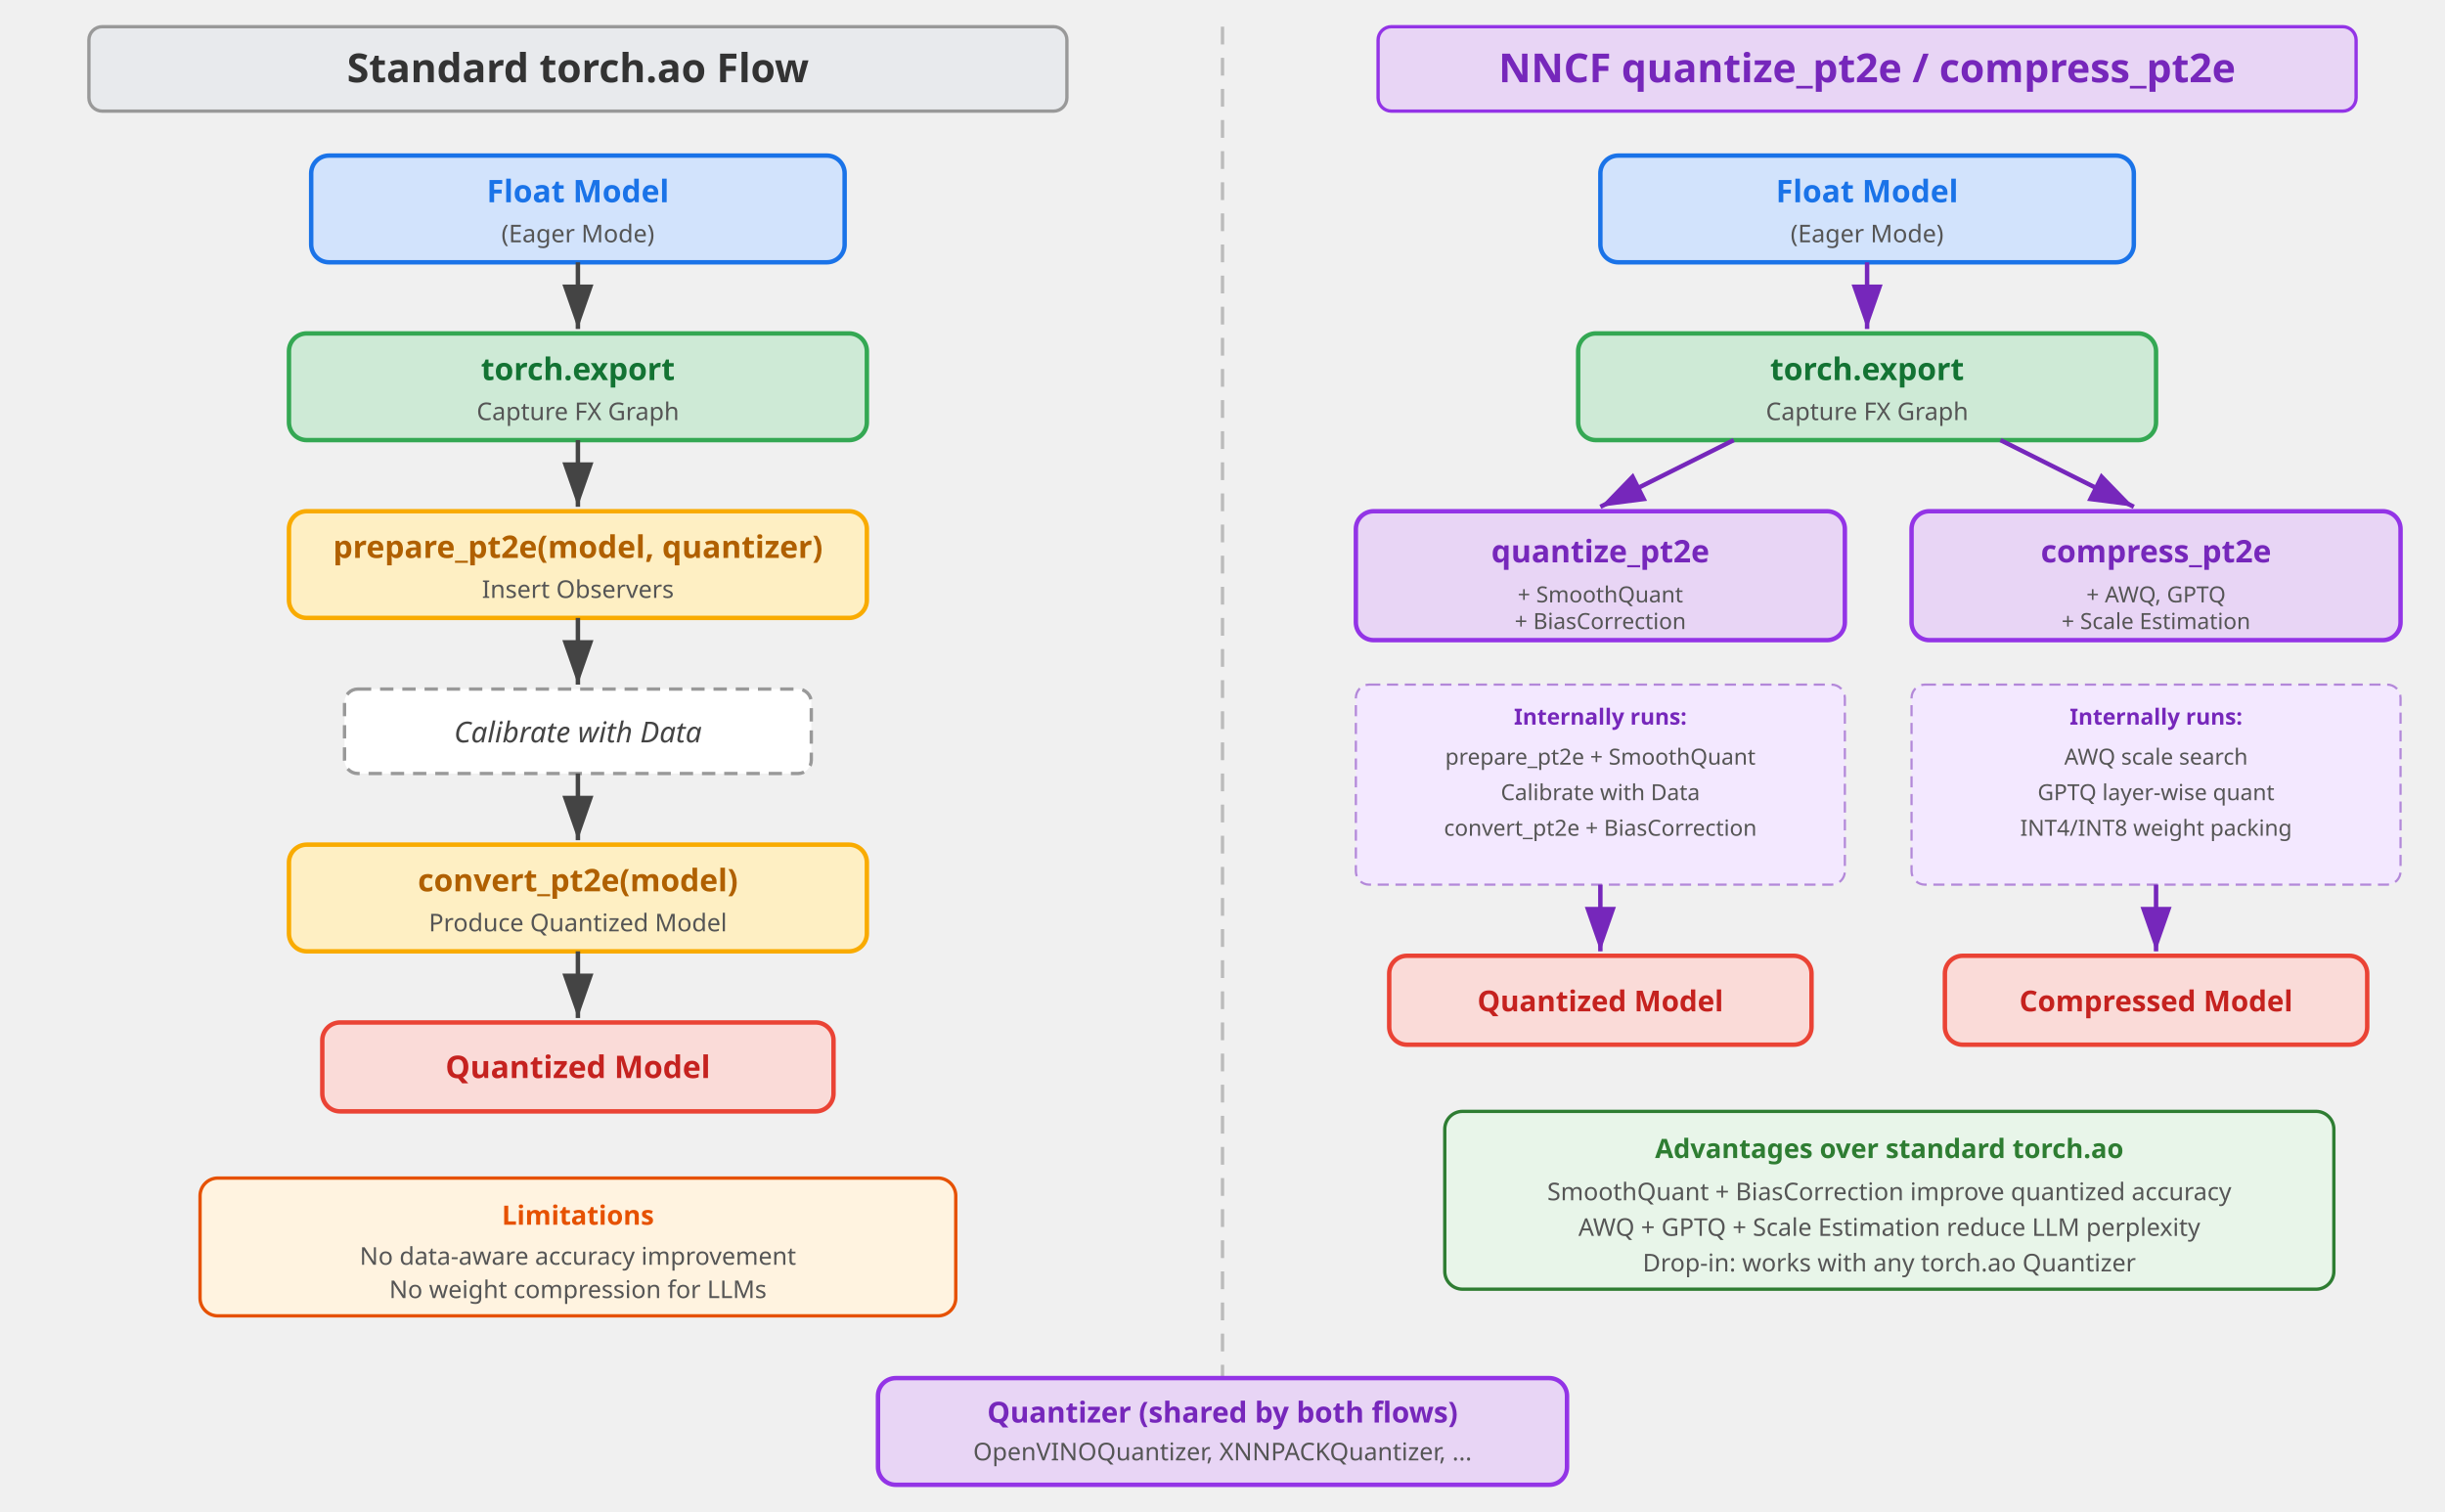
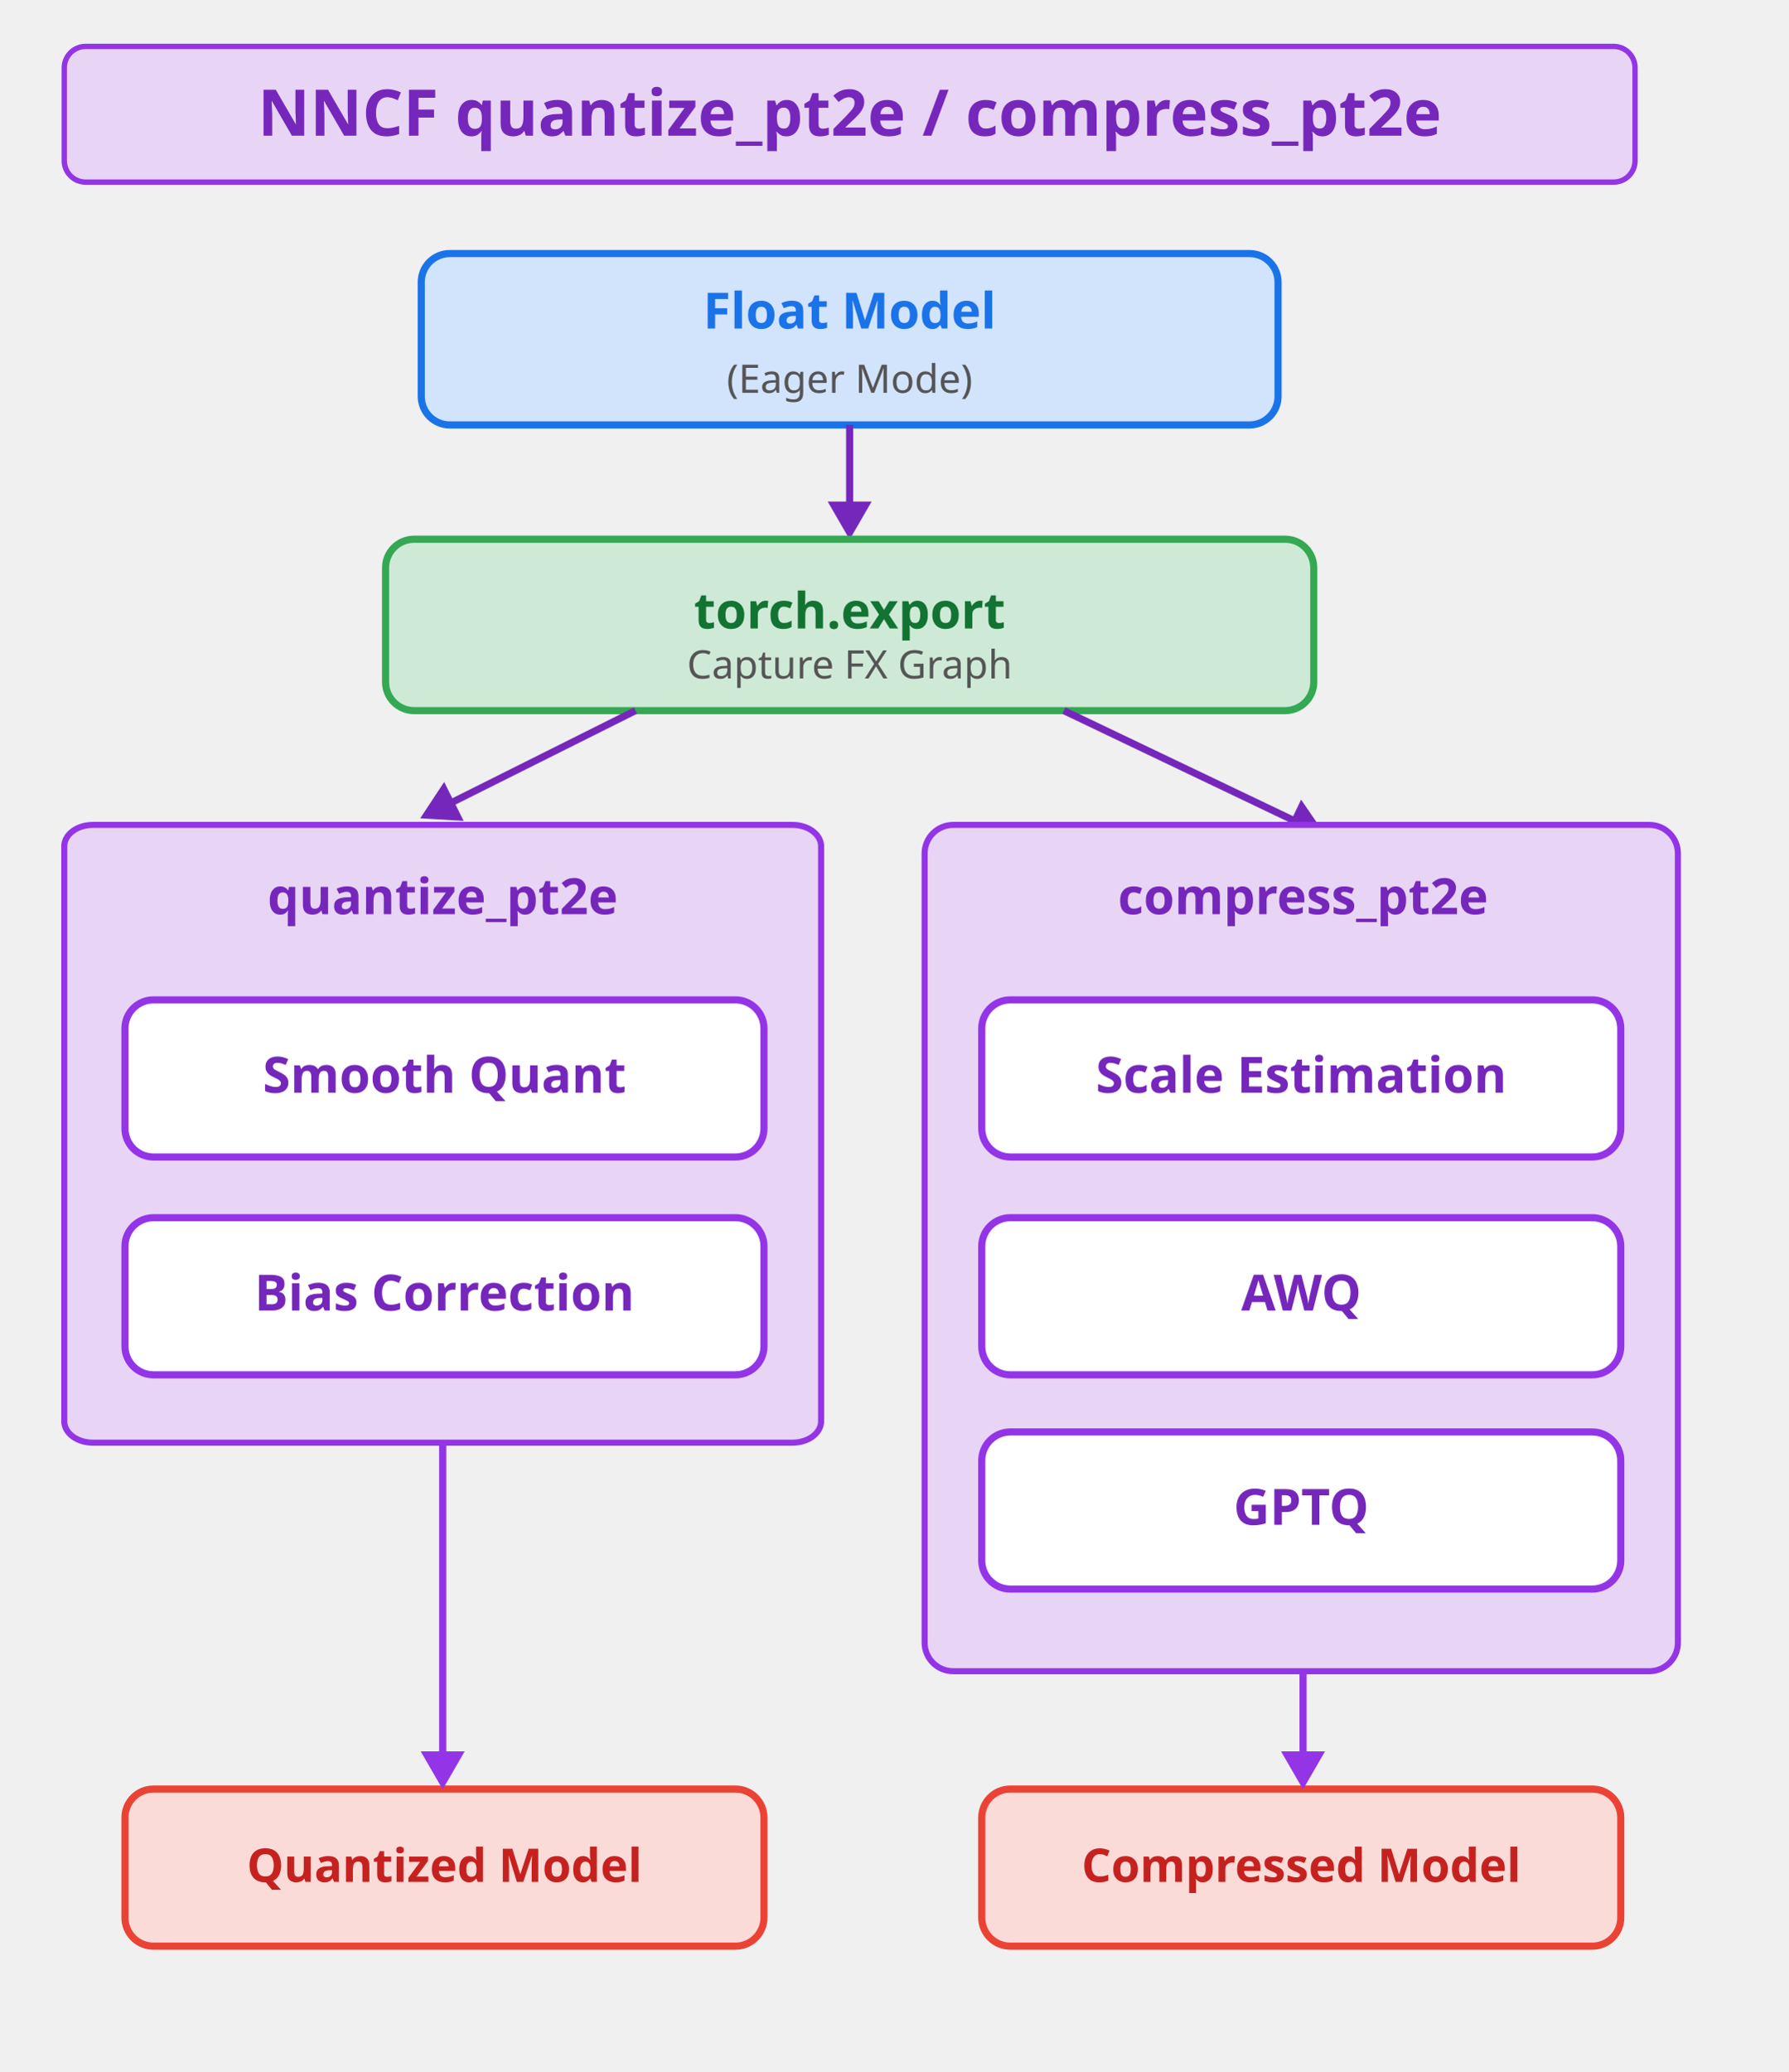
- <svg xmlns="http://www.w3.org/2000/svg" width="1100" height="680" viewBox="0 0 1100 680">
-   <defs>
-     <marker id="arrowhead" markerWidth="10" markerHeight="7" refX="10" refY="3.5" orient="auto" fill="#444444">
-       <polygon points="0 0, 10 3.5, 0 7" />
+ <svg xmlns="http://www.w3.org/2000/svg" width="501" height="580" viewBox="0 0 501 580" version="1.1" id="svg43">
+   <defs id="defs3">
+     <marker style="overflow:visible" id="Triangle" refX="0" refY="0" orient="auto-start-reverse" markerWidth="1" markerHeight="1" viewBox="0 0 1 1" preserveAspectRatio="xMidYMid">
+       <path transform="scale(0.5)" style="fill:context-stroke;fill-rule:evenodd;stroke:context-stroke;stroke-width:1pt" d="M 5.77,0 -2.88,5 V -5 Z" id="path135" />
+     </marker>
+     <rect x="87.026" y="267.679" width="79.223" height="11.403" id="rect52" />
+     <marker id="arrowhead" markerWidth="10" markerHeight="7" refX="10" refY="3.5" orient="auto" fill="#444444" viewBox="0 0 10 7" preserveAspectRatio="xMidYMid">
+       <polygon points="0,7 0,0 10,3.5 " id="polygon1" />
    </marker>
    <marker id="arrowhead-green" markerWidth="10" markerHeight="7" refX="10" refY="3.5" orient="auto" fill="#137333">
-       <polygon points="0 0, 10 3.5, 0 7" />
+       <polygon points="0,7 0,0 10,3.5 " id="polygon2" />
    </marker>
-     <marker id="arrowhead-purple" markerWidth="10" markerHeight="7" refX="10" refY="3.5" orient="auto" fill="#7627bb">
-       <polygon points="0 0, 10 3.5, 0 7" />
+     <marker id="arrowhead-purple" markerWidth="10" markerHeight="7" refX="10" refY="3.5" orient="auto" fill="#7627bb" viewBox="0 0 10 7" preserveAspectRatio="xMidYMid">
+       <polygon points="0,7 0,0 10,3.5 " id="polygon3" />
+     </marker>
+     <marker style="overflow:visible" id="Triangle-3" refX="0" refY="0" orient="auto-start-reverse" markerWidth="1" markerHeight="1" viewBox="0 0 1 1" preserveAspectRatio="xMidYMid">
+       <path transform="scale(0.5)" style="fill:context-stroke;fill-rule:evenodd;stroke:context-stroke;stroke-width:1pt" d="M 5.77,0 -2.88,5 V -5 Z" id="path135-3" />
    </marker>
  </defs>
-   <rect x="40" y="12" width="440" height="38" rx="6" ry="6" fill="#e8eaed" stroke="#999999" stroke-width="1.5" />
-   <text x="260" y="37" text-anchor="middle" font-family="sans-serif" font-size="18" font-weight="bold" fill="#333333">Standard torch.ao Flow</text>
-   <rect x="620" y="12" width="440" height="38" rx="6" ry="6" fill="#e8d5f5" stroke="#9334e6" stroke-width="1.5" />
-   <text x="840" y="37" text-anchor="middle" font-family="sans-serif" font-size="18" font-weight="bold" fill="#7627bb">NNCF quantize_pt2e / compress_pt2e</text>
-   <line x1="550" y1="12" x2="550" y2="670" stroke="#bbbbbb" stroke-width="1.5" stroke-dasharray="8,6" />
-   <rect x="140" y="70" width="240" height="48" rx="8" ry="8" fill="#d2e3fc" stroke="#1a73e8" stroke-width="2" />
-   <text x="260" y="91" text-anchor="middle" font-family="sans-serif" font-size="14" font-weight="bold" fill="#1a73e8">Float Model</text>
-   <text x="260" y="109" text-anchor="middle" font-family="sans-serif" font-size="11" fill="#555555">(Eager Mode)</text>
-   <line x1="260" y1="118" x2="260" y2="148" stroke="#444444" stroke-width="2" marker-end="url(#arrowhead)" />
-   <rect x="130" y="150" width="260" height="48" rx="8" ry="8" fill="#ceead6" stroke="#34a853" stroke-width="2" />
-   <text x="260" y="171" text-anchor="middle" font-family="sans-serif" font-size="14" font-weight="bold" fill="#137333">torch.export</text>
-   <text x="260" y="189" text-anchor="middle" font-family="sans-serif" font-size="11" fill="#555555">Capture FX Graph</text>
-   <line x1="260" y1="198" x2="260" y2="228" stroke="#444444" stroke-width="2" marker-end="url(#arrowhead)" />
-   <rect x="130" y="230" width="260" height="48" rx="8" ry="8" fill="#feefc3" stroke="#f9ab00" stroke-width="2" />
-   <text x="260" y="251" text-anchor="middle" font-family="sans-serif" font-size="14" font-weight="bold" fill="#b06000">prepare_pt2e(model, quantizer)</text>
-   <text x="260" y="269" text-anchor="middle" font-family="sans-serif" font-size="11" fill="#555555">Insert Observers</text>
-   <line x1="260" y1="278" x2="260" y2="308" stroke="#444444" stroke-width="2" marker-end="url(#arrowhead)" />
-   <rect x="155" y="310" width="210" height="38" rx="6" ry="6" fill="#ffffff" stroke="#999999" stroke-width="1.5" stroke-dasharray="6,4" />
-   <text x="260" y="334" text-anchor="middle" font-family="sans-serif" font-size="13" fill="#444444" font-style="italic">Calibrate with Data</text>
-   <line x1="260" y1="348" x2="260" y2="378" stroke="#444444" stroke-width="2" marker-end="url(#arrowhead)" />
-   <rect x="130" y="380" width="260" height="48" rx="8" ry="8" fill="#feefc3" stroke="#f9ab00" stroke-width="2" />
-   <text x="260" y="401" text-anchor="middle" font-family="sans-serif" font-size="14" font-weight="bold" fill="#b06000">convert_pt2e(model)</text>
-   <text x="260" y="419" text-anchor="middle" font-family="sans-serif" font-size="11" fill="#555555">Produce Quantized Model</text>
-   <line x1="260" y1="428" x2="260" y2="458" stroke="#444444" stroke-width="2" marker-end="url(#arrowhead)" />
-   <rect x="145" y="460" width="230" height="40" rx="8" ry="8" fill="#fadbd8" stroke="#ea4335" stroke-width="2" />
-   <text x="260" y="485" text-anchor="middle" font-family="sans-serif" font-size="14" font-weight="bold" fill="#c5221f">Quantized Model</text>
-   <rect x="90" y="530" width="340" height="62" rx="8" ry="8" fill="#fff3e0" stroke="#e65100" stroke-width="1.5" />
-   <text x="260" y="551" text-anchor="middle" font-family="sans-serif" font-size="12" font-weight="bold" fill="#e65100">Limitations</text>
-   <text x="260" y="569" text-anchor="middle" font-family="sans-serif" font-size="11" fill="#555555">No data-aware accuracy improvement</text>
-   <text x="260" y="584" text-anchor="middle" font-family="sans-serif" font-size="11" fill="#555555">No weight compression for LLMs</text>
-   <rect x="720" y="70" width="240" height="48" rx="8" ry="8" fill="#d2e3fc" stroke="#1a73e8" stroke-width="2" />
-   <text x="840" y="91" text-anchor="middle" font-family="sans-serif" font-size="14" font-weight="bold" fill="#1a73e8">Float Model</text>
-   <text x="840" y="109" text-anchor="middle" font-family="sans-serif" font-size="11" fill="#555555">(Eager Mode)</text>
-   <line x1="840" y1="118" x2="840" y2="148" stroke="#7627bb" stroke-width="2" marker-end="url(#arrowhead-purple)" />
-   <rect x="710" y="150" width="260" height="48" rx="8" ry="8" fill="#ceead6" stroke="#34a853" stroke-width="2" />
-   <text x="840" y="171" text-anchor="middle" font-family="sans-serif" font-size="14" font-weight="bold" fill="#137333">torch.export</text>
-   <text x="840" y="189" text-anchor="middle" font-family="sans-serif" font-size="11" fill="#555555">Capture FX Graph</text>
-   <line x1="780" y1="198" x2="720" y2="228" stroke="#7627bb" stroke-width="2" marker-end="url(#arrowhead-purple)" />
-   <line x1="900" y1="198" x2="960" y2="228" stroke="#7627bb" stroke-width="2" marker-end="url(#arrowhead-purple)" />
-   <rect x="610" y="230" width="220" height="58" rx="8" ry="8" fill="#e8d5f5" stroke="#9334e6" stroke-width="2" />
-   <text x="720" y="253" text-anchor="middle" font-family="sans-serif" font-size="14" font-weight="bold" fill="#7627bb">quantize_pt2e</text>
-   <text x="720" y="271" text-anchor="middle" font-family="sans-serif" font-size="10" fill="#555555">+ SmoothQuant</text>
-   <text x="720" y="283" text-anchor="middle" font-family="sans-serif" font-size="10" fill="#555555">+ BiasCorrection</text>
-   <rect x="610" y="308" width="220" height="90" rx="6" ry="6" fill="#f3e8ff" stroke="#b388d9" stroke-width="1" stroke-dasharray="5,3" />
-   <text x="720" y="326" text-anchor="middle" font-family="sans-serif" font-size="10" fill="#7627bb" font-weight="bold">Internally runs:</text>
-   <text x="720" y="344" text-anchor="middle" font-family="sans-serif" font-size="10" fill="#555555">prepare_pt2e + SmoothQuant</text>
-   <text x="720" y="360" text-anchor="middle" font-family="sans-serif" font-size="10" fill="#555555">Calibrate with Data</text>
-   <text x="720" y="376" text-anchor="middle" font-family="sans-serif" font-size="10" fill="#555555">convert_pt2e + BiasCorrection</text>
-   <line x1="720" y1="398" x2="720" y2="428" stroke="#7627bb" stroke-width="2" marker-end="url(#arrowhead-purple)" />
-   <rect x="625" y="430" width="190" height="40" rx="8" ry="8" fill="#fadbd8" stroke="#ea4335" stroke-width="2" />
-   <text x="720" y="455" text-anchor="middle" font-family="sans-serif" font-size="13" font-weight="bold" fill="#c5221f">Quantized Model</text>
-   <rect x="860" y="230" width="220" height="58" rx="8" ry="8" fill="#e8d5f5" stroke="#9334e6" stroke-width="2" />
-   <text x="970" y="253" text-anchor="middle" font-family="sans-serif" font-size="14" font-weight="bold" fill="#7627bb">compress_pt2e</text>
-   <text x="970" y="271" text-anchor="middle" font-family="sans-serif" font-size="10" fill="#555555">+ AWQ, GPTQ</text>
-   <text x="970" y="283" text-anchor="middle" font-family="sans-serif" font-size="10" fill="#555555">+ Scale Estimation</text>
-   <rect x="860" y="308" width="220" height="90" rx="6" ry="6" fill="#f3e8ff" stroke="#b388d9" stroke-width="1" stroke-dasharray="5,3" />
-   <text x="970" y="326" text-anchor="middle" font-family="sans-serif" font-size="10" fill="#7627bb" font-weight="bold">Internally runs:</text>
-   <text x="970" y="344" text-anchor="middle" font-family="sans-serif" font-size="10" fill="#555555">AWQ scale search</text>
-   <text x="970" y="360" text-anchor="middle" font-family="sans-serif" font-size="10" fill="#555555">GPTQ layer-wise quant</text>
-   <text x="970" y="376" text-anchor="middle" font-family="sans-serif" font-size="10" fill="#555555">INT4/INT8 weight packing</text>
-   <line x1="970" y1="398" x2="970" y2="428" stroke="#7627bb" stroke-width="2" marker-end="url(#arrowhead-purple)" />
-   <rect x="875" y="430" width="190" height="40" rx="8" ry="8" fill="#fadbd8" stroke="#ea4335" stroke-width="2" />
-   <text x="970" y="455" text-anchor="middle" font-family="sans-serif" font-size="13" font-weight="bold" fill="#c5221f">Compressed Model</text>
-   <rect x="650" y="500" width="400" height="80" rx="8" ry="8" fill="#e8f5e9" stroke="#2e7d32" stroke-width="1.5" />
-   <text x="850" y="521" text-anchor="middle" font-family="sans-serif" font-size="12" font-weight="bold" fill="#2e7d32">Advantages over standard torch.ao</text>
-   <text x="850" y="540" text-anchor="middle" font-family="sans-serif" font-size="11" fill="#555555">SmoothQuant + BiasCorrection improve quantized accuracy</text>
-   <text x="850" y="556" text-anchor="middle" font-family="sans-serif" font-size="11" fill="#555555">AWQ + GPTQ + Scale Estimation reduce LLM perplexity</text>
-   <text x="850" y="572" text-anchor="middle" font-family="sans-serif" font-size="11" fill="#555555">Drop-in: works with any torch.ao Quantizer</text>
-   <rect x="395" y="620" width="310" height="48" rx="8" ry="8" fill="#e8d5f5" stroke="#9334e6" stroke-width="2" />
-   <text x="550" y="640" text-anchor="middle" font-family="sans-serif" font-size="13" font-weight="bold" fill="#7627bb">Quantizer (shared by both flows)</text>
-   <text x="550" y="657" text-anchor="middle" font-family="sans-serif" font-size="11" fill="#555555">OpenVINOQuantizer, XNNPACKQuantizer, ...</text>
+   <rect x="18" y="231" width="212" height="173" rx="8" ry="6" fill="#e8d5f5" stroke="#9334e6" stroke-width="1.7" id="rect29-1" style="stroke:#9334e6;stroke-width:1.7;stroke-dasharray:none;stroke-opacity:1" />
+   <rect style="fill:#ffffff;stroke:#9334e6;stroke-width:2;stroke-dasharray:none;stroke-opacity:1" id="rect47-9" width="179" height="44" x="35" y="280" rx="8" ry="8" />
+   <text x="124.5" y="306" text-anchor="middle" font-family="sans-serif" font-size="14px" font-weight="bold" fill="#7627bb" id="text30-5-2" style="font-style:normal;font-variant:normal;font-weight:bold;font-stretch:normal;font-size:14px;font-family:sans-serif;-inkscape-font-specification:'sans-serif, Bold';font-variant-ligatures:normal;font-variant-caps:normal;font-variant-numeric:normal;font-variant-east-asian:normal;text-anchor:middle;fill:#7627bb">
+     <tspan id="tspan60" x="124.5" y="306">Smooth Quant</tspan>
+   </text>
+   <rect style="fill:#ffffff;stroke:#9334e6;stroke-width:2;stroke-dasharray:none;stroke-opacity:1" id="rect47-9-5" width="179" height="44" x="35" y="341" rx="8" ry="8" />
+   <text x="124.5" y="367" text-anchor="middle" font-family="sans-serif" font-size="14px" font-weight="bold" fill="#7627bb" id="text30-5-2-4" style="font-style:normal;font-variant:normal;font-weight:bold;font-stretch:normal;font-size:14px;font-family:sans-serif;-inkscape-font-specification:'sans-serif, Bold';font-variant-ligatures:normal;font-variant-caps:normal;font-variant-numeric:normal;font-variant-east-asian:normal;text-anchor:middle;fill:#7627bb">
+     <tspan id="tspan61" x="124.5" y="367">Bias Correction</tspan>
+   </text>
+   <rect x="18" y="13" width="440" height="38" rx="6" ry="6" fill="#e8d5f5" stroke="#9334e6" stroke-width="1.5" id="rect4" />
+   <text x="238" y="38" text-anchor="middle" font-family="sans-serif" font-size="18px" font-weight="bold" fill="#7627bb" id="text4">NNCF quantize_pt2e / compress_pt2e</text>
+   <rect x="118" y="71" width="240" height="48" rx="8" ry="8" fill="#d2e3fc" stroke="#1a73e8" stroke-width="2" id="rect17" />
+   <text x="238" y="92" text-anchor="middle" font-family="sans-serif" font-size="14px" font-weight="bold" fill="#1a73e8" id="text18">Float Model</text>
+   <text x="238" y="110" text-anchor="middle" font-family="sans-serif" font-size="11px" fill="#555555" id="text19">(Eager Mode)</text>
+   <line x1="238" y1="119" x2="238" y2="144" stroke="#7627bb" stroke-width="1.828" marker-end="url(#arrowhead-purple)" id="line19" style="stroke-width:2;stroke-dasharray:none;marker-end:url(#Triangle)" />
+   <rect x="108" y="151" width="260" height="48" rx="8" ry="8" fill="#ceead6" stroke="#34a853" stroke-width="2" id="rect19" />
+   <text x="238" y="176" text-anchor="middle" font-family="sans-serif" font-size="14px" font-weight="bold" fill="#137333" id="text20">torch.export</text>
+   <text x="238" y="190" text-anchor="middle" font-family="sans-serif" font-size="11px" fill="#555555" id="text21">Capture FX Graph</text>
+   <line x1="178" y1="199" x2="124" y2="226" stroke="#7627bb" stroke-width="1.872" marker-end="url(#arrowhead-purple)" id="line21" style="stroke-width:1.982;stroke-dasharray:none;marker-end:url(#Triangle)" />
+   <line x1="298" y1="199" x2="365" y2="231" stroke="#7627bb" stroke-width="1.983" marker-end="url(#arrowhead-purple)" id="line22" style="stroke-width:2;stroke-dasharray:none;marker-end:url(#Triangle)" />
+   <text x="124" y="256" text-anchor="middle" font-family="sans-serif" font-size="14px" font-weight="bold" fill="#7627bb" id="text22">quantize_pt2e</text>
+   <rect x="35" y="501" width="179" height="44" rx="8" ry="8" fill="#fadbd8" stroke="#ea4335" stroke-width="2" id="rect28" />
+   <rect x="275" y="501" width="179" height="44" rx="8" ry="8" fill="#fadbd8" stroke="#ea4335" stroke-width="2" id="rect28-3" />
+   <text x="124.5" y="527" text-anchor="middle" font-family="sans-serif" font-size="13px" font-weight="bold" fill="#c5221f" id="text29">Quantized Model</text>
+   <rect x="259" y="231" width="211" height="237" rx="8" ry="8" fill="#e8d5f5" stroke="#9334e6" stroke-width="1.7" id="rect29" style="stroke:#9334e6;stroke-width:1.7;stroke-dasharray:none;stroke-opacity:1" />
+   <text x="365" y="256" text-anchor="middle" font-family="sans-serif" font-size="14px" font-weight="bold" fill="#7627bb" id="text30">compress_pt2e</text>
+   <rect style="fill:#ffffff;stroke:#9334e6;stroke-width:2;stroke-dasharray:none;stroke-opacity:1" id="rect47" width="179" height="44" x="275" y="280" rx="8" ry="8" />
+   <rect style="fill:#ffffff;stroke:#9334e6;stroke-width:2;stroke-dasharray:none;stroke-opacity:1" id="rect47-8" width="179" height="44" x="275" y="341" rx="8" ry="8" />
+   <rect style="fill:#ffffff;stroke:#9334e6;stroke-width:2;stroke-dasharray:none;stroke-opacity:1" id="rect47-8-7" width="179" height="44" x="275" y="401" rx="8" ry="8" />
+   <text x="365" y="305" text-anchor="middle" font-family="sans-serif" font-size="14px" font-weight="bold" fill="#7627bb" id="text30-5" style="font-style:normal;font-variant:normal;font-weight:bold;font-stretch:normal;font-size:14px;font-family:sans-serif;-inkscape-font-specification:'sans-serif, Bold';font-variant-ligatures:normal;font-variant-caps:normal;font-variant-numeric:normal;font-variant-east-asian:normal;text-anchor:middle;fill:#7627bb">
+     <tspan id="tspan58" x="364.5" y="306">Scale Estimation</tspan>
+   </text>
+   <text x="364.5" y="527" text-anchor="middle" font-family="sans-serif" font-size="13px" font-weight="bold" fill="#c5221f" id="text37">Compressed Model</text>
+   <text xml:space="preserve" style="writing-mode:lr-tb;direction:ltr;fill:#ffffff" x="189.277" y="354.365" id="text43">
+     <tspan id="tspan43" x="189.277" y="354.365" />
+   </text>
+   <text xml:space="preserve" style="writing-mode:lr-tb;direction:ltr;fill:#ffffff" x="207.951" y="347.999" id="text44">
+     <tspan id="tspan44" x="207.951" y="347.999" />
+   </text>
+   <text xml:space="preserve" style="writing-mode:lr-tb;direction:ltr;fill:#ffffff;stroke:#9334e6;stroke-opacity:1" x="418.923" y="275.481" id="text46">
+     <tspan id="tspan46" x="418.923" y="275.481" />
+   </text>
+   <text x="361.42" y="365.391" text-anchor="middle" font-family="sans-serif" font-size="14px" font-weight="bold" fill="#7627bb" id="text30-5-7" style="font-style:normal;font-variant:normal;font-weight:bold;font-stretch:normal;font-size:14px;font-family:sans-serif;-inkscape-font-specification:'sans-serif, Bold';font-variant-ligatures:normal;font-variant-caps:normal;font-variant-numeric:normal;font-variant-east-asian:normal;text-anchor:middle;fill:#7627bb">
+     <tspan id="tspan59" x="364.5" y="367">AWQ</tspan>
+   </text>
+   <text x="360" y="425" text-anchor="middle" font-family="sans-serif" font-size="14px" font-weight="bold" fill="#7627bb" id="text30-5-7-4" style="font-style:normal;font-variant:normal;font-weight:bold;font-stretch:normal;font-size:14px;font-family:sans-serif;-inkscape-font-specification:'sans-serif, Bold';font-variant-ligatures:normal;font-variant-caps:normal;font-variant-numeric:normal;font-variant-east-asian:normal;text-anchor:middle;fill:#7627bb">
+     <tspan id="tspan59-2" x="364.5" y="427">GPTQ</tspan>
+   </text>
+   <text xml:space="preserve" style="writing-mode:lr-tb;direction:ltr;fill:#ffffff;stroke:#9334e6;stroke-opacity:1" x="411.121" y="286.284" id="text47">
+     <tspan id="tspan47" x="411.121" y="286.284" />
+   </text>
+   <text xml:space="preserve" id="text52" style="font-style:normal;font-variant:normal;font-weight:normal;font-stretch:normal;font-size:10px;font-family:sans-serif;-inkscape-font-specification:'sans-serif, Normal';font-variant-ligatures:normal;font-variant-caps:normal;font-variant-numeric:normal;font-variant-east-asian:normal;writing-mode:lr-tb;direction:ltr;white-space:pre;shape-inside:url(#rect52);display:inline;fill:#ffffff;stroke:#9334e6;stroke-width:2;stroke-dasharray:none;stroke-opacity:1" />
+   <path style="fill:#ffffff;stroke:#9334e6;stroke-width:2;stroke-dasharray:none;stroke-opacity:1;marker-end:url(#Triangle)" d="m 124,404 v 90" id="path53" />
+   <path style="fill:#ffffff;stroke:#9334e6;stroke-width:2;stroke-dasharray:none;stroke-opacity:1;marker-end:url(#Triangle-3)" d="m 365,468 v 26" id="path53-1" />
</svg>
